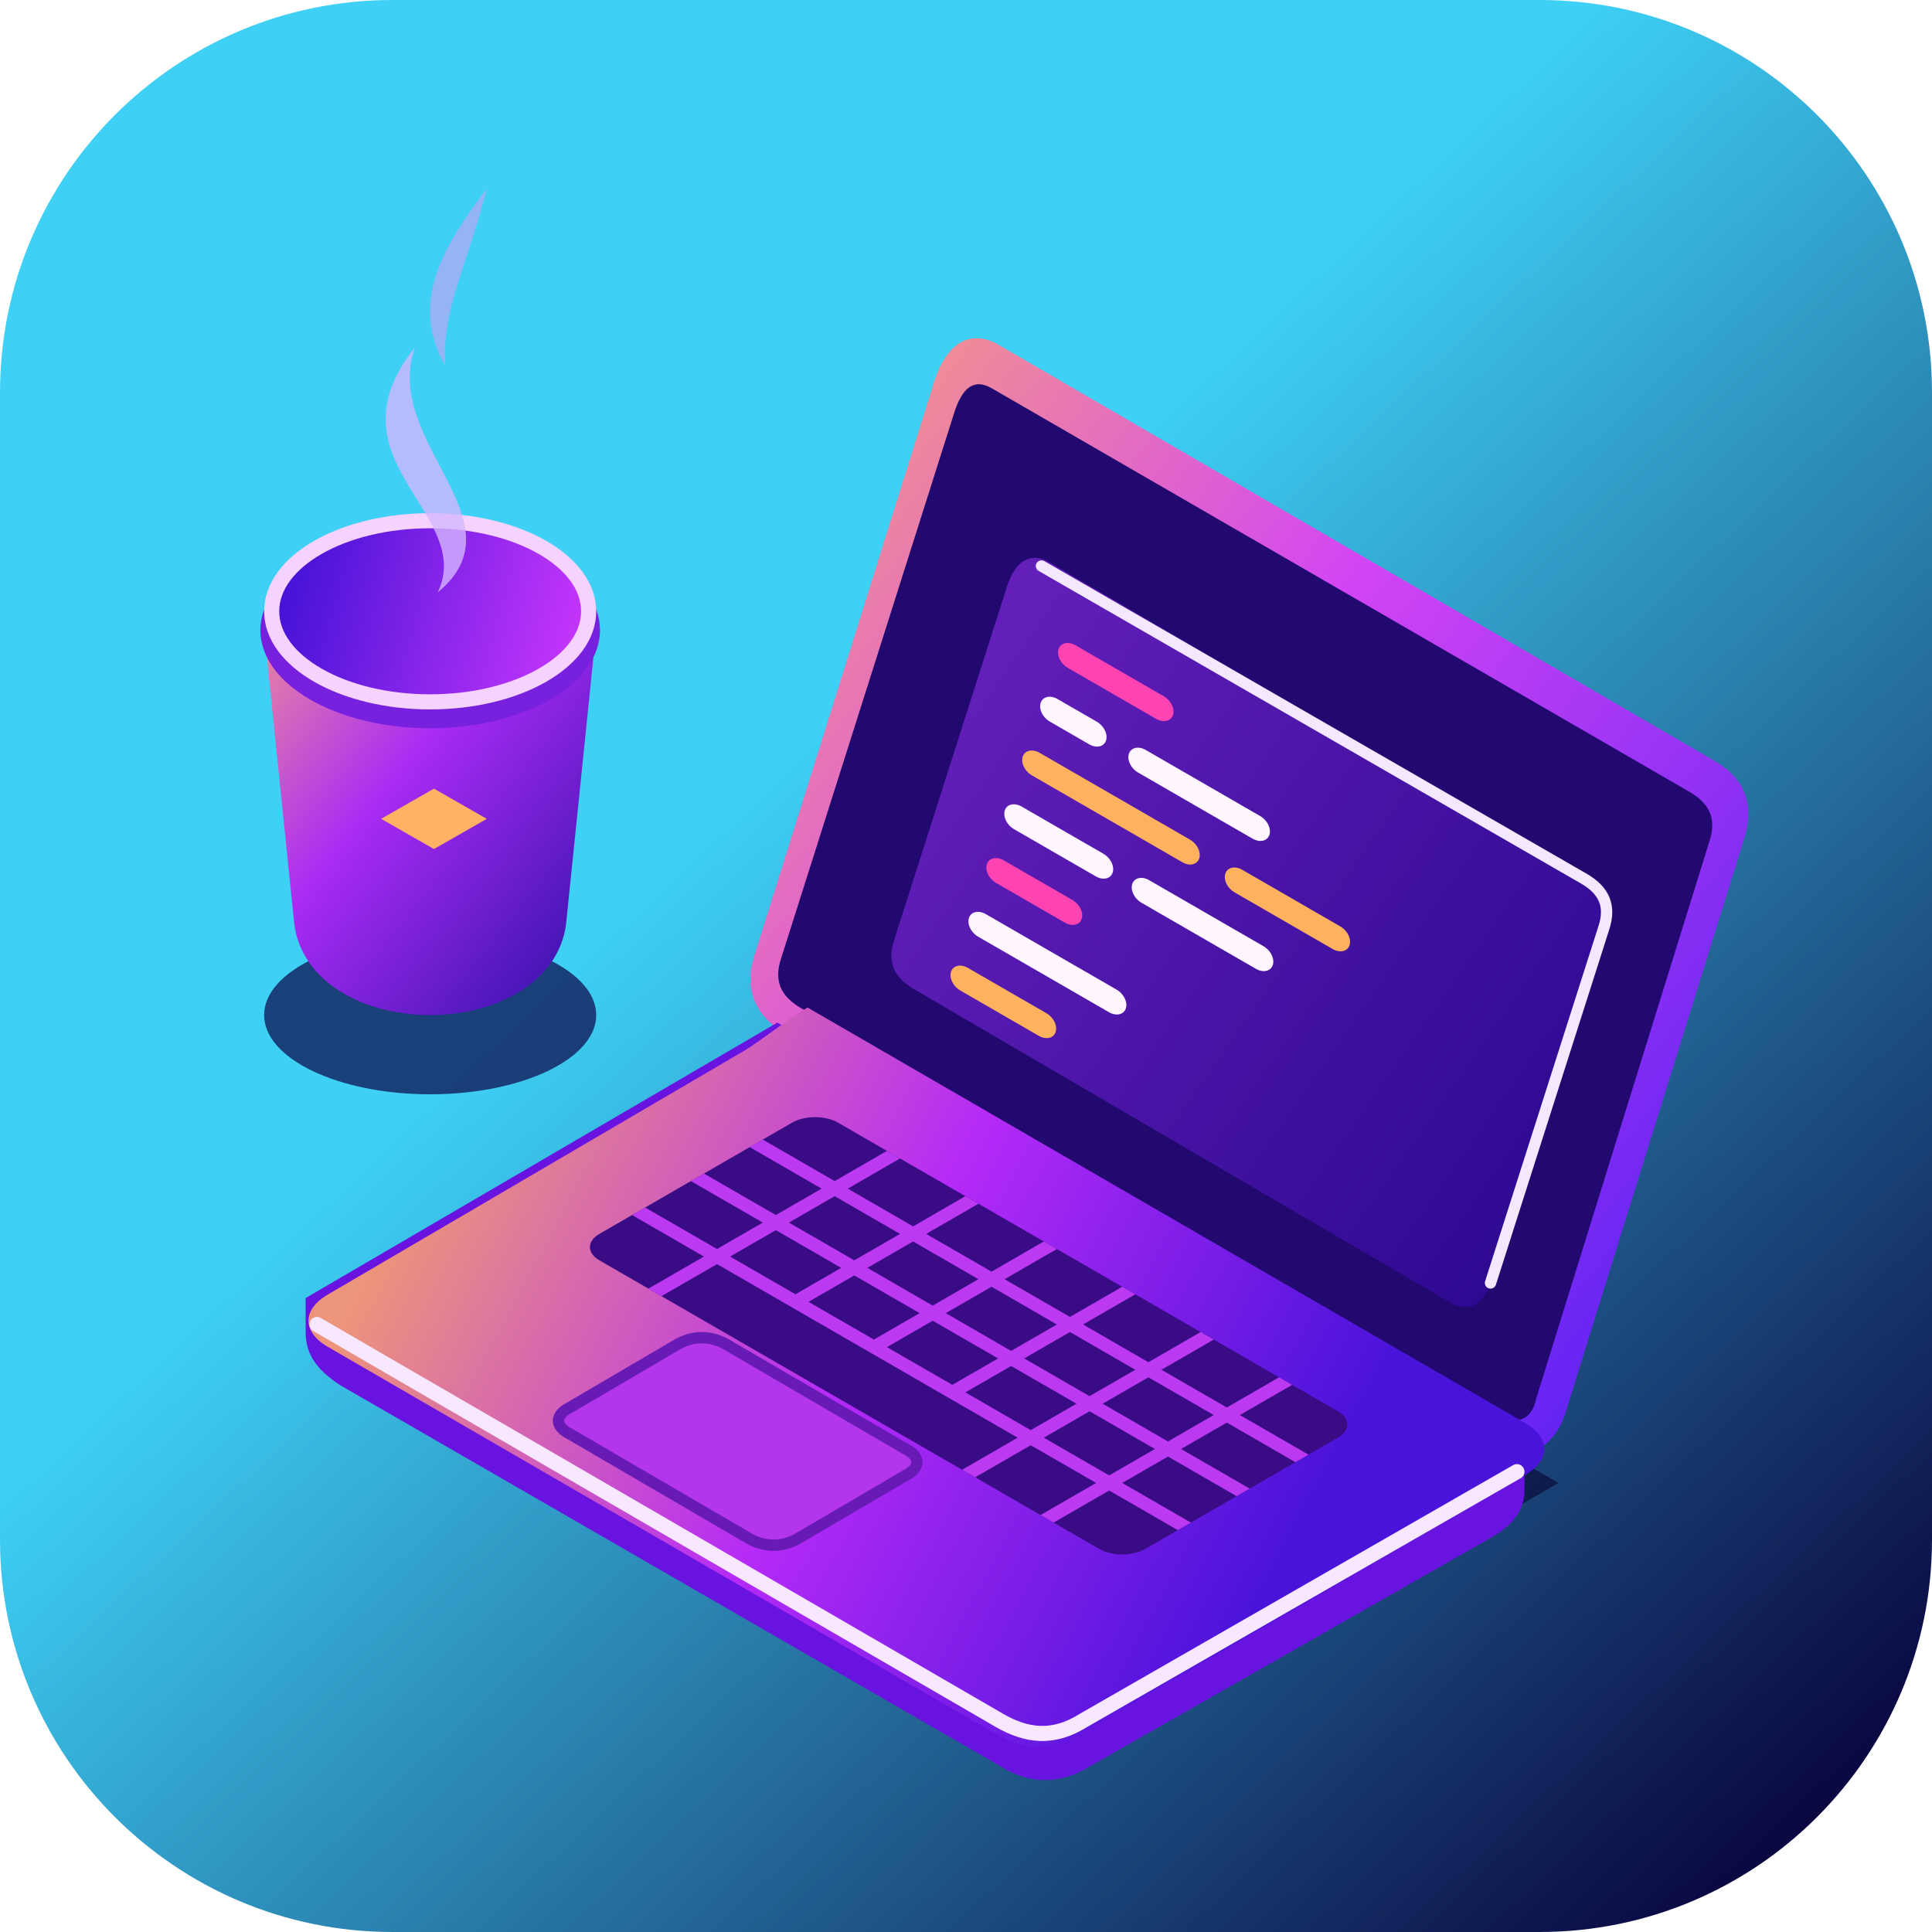
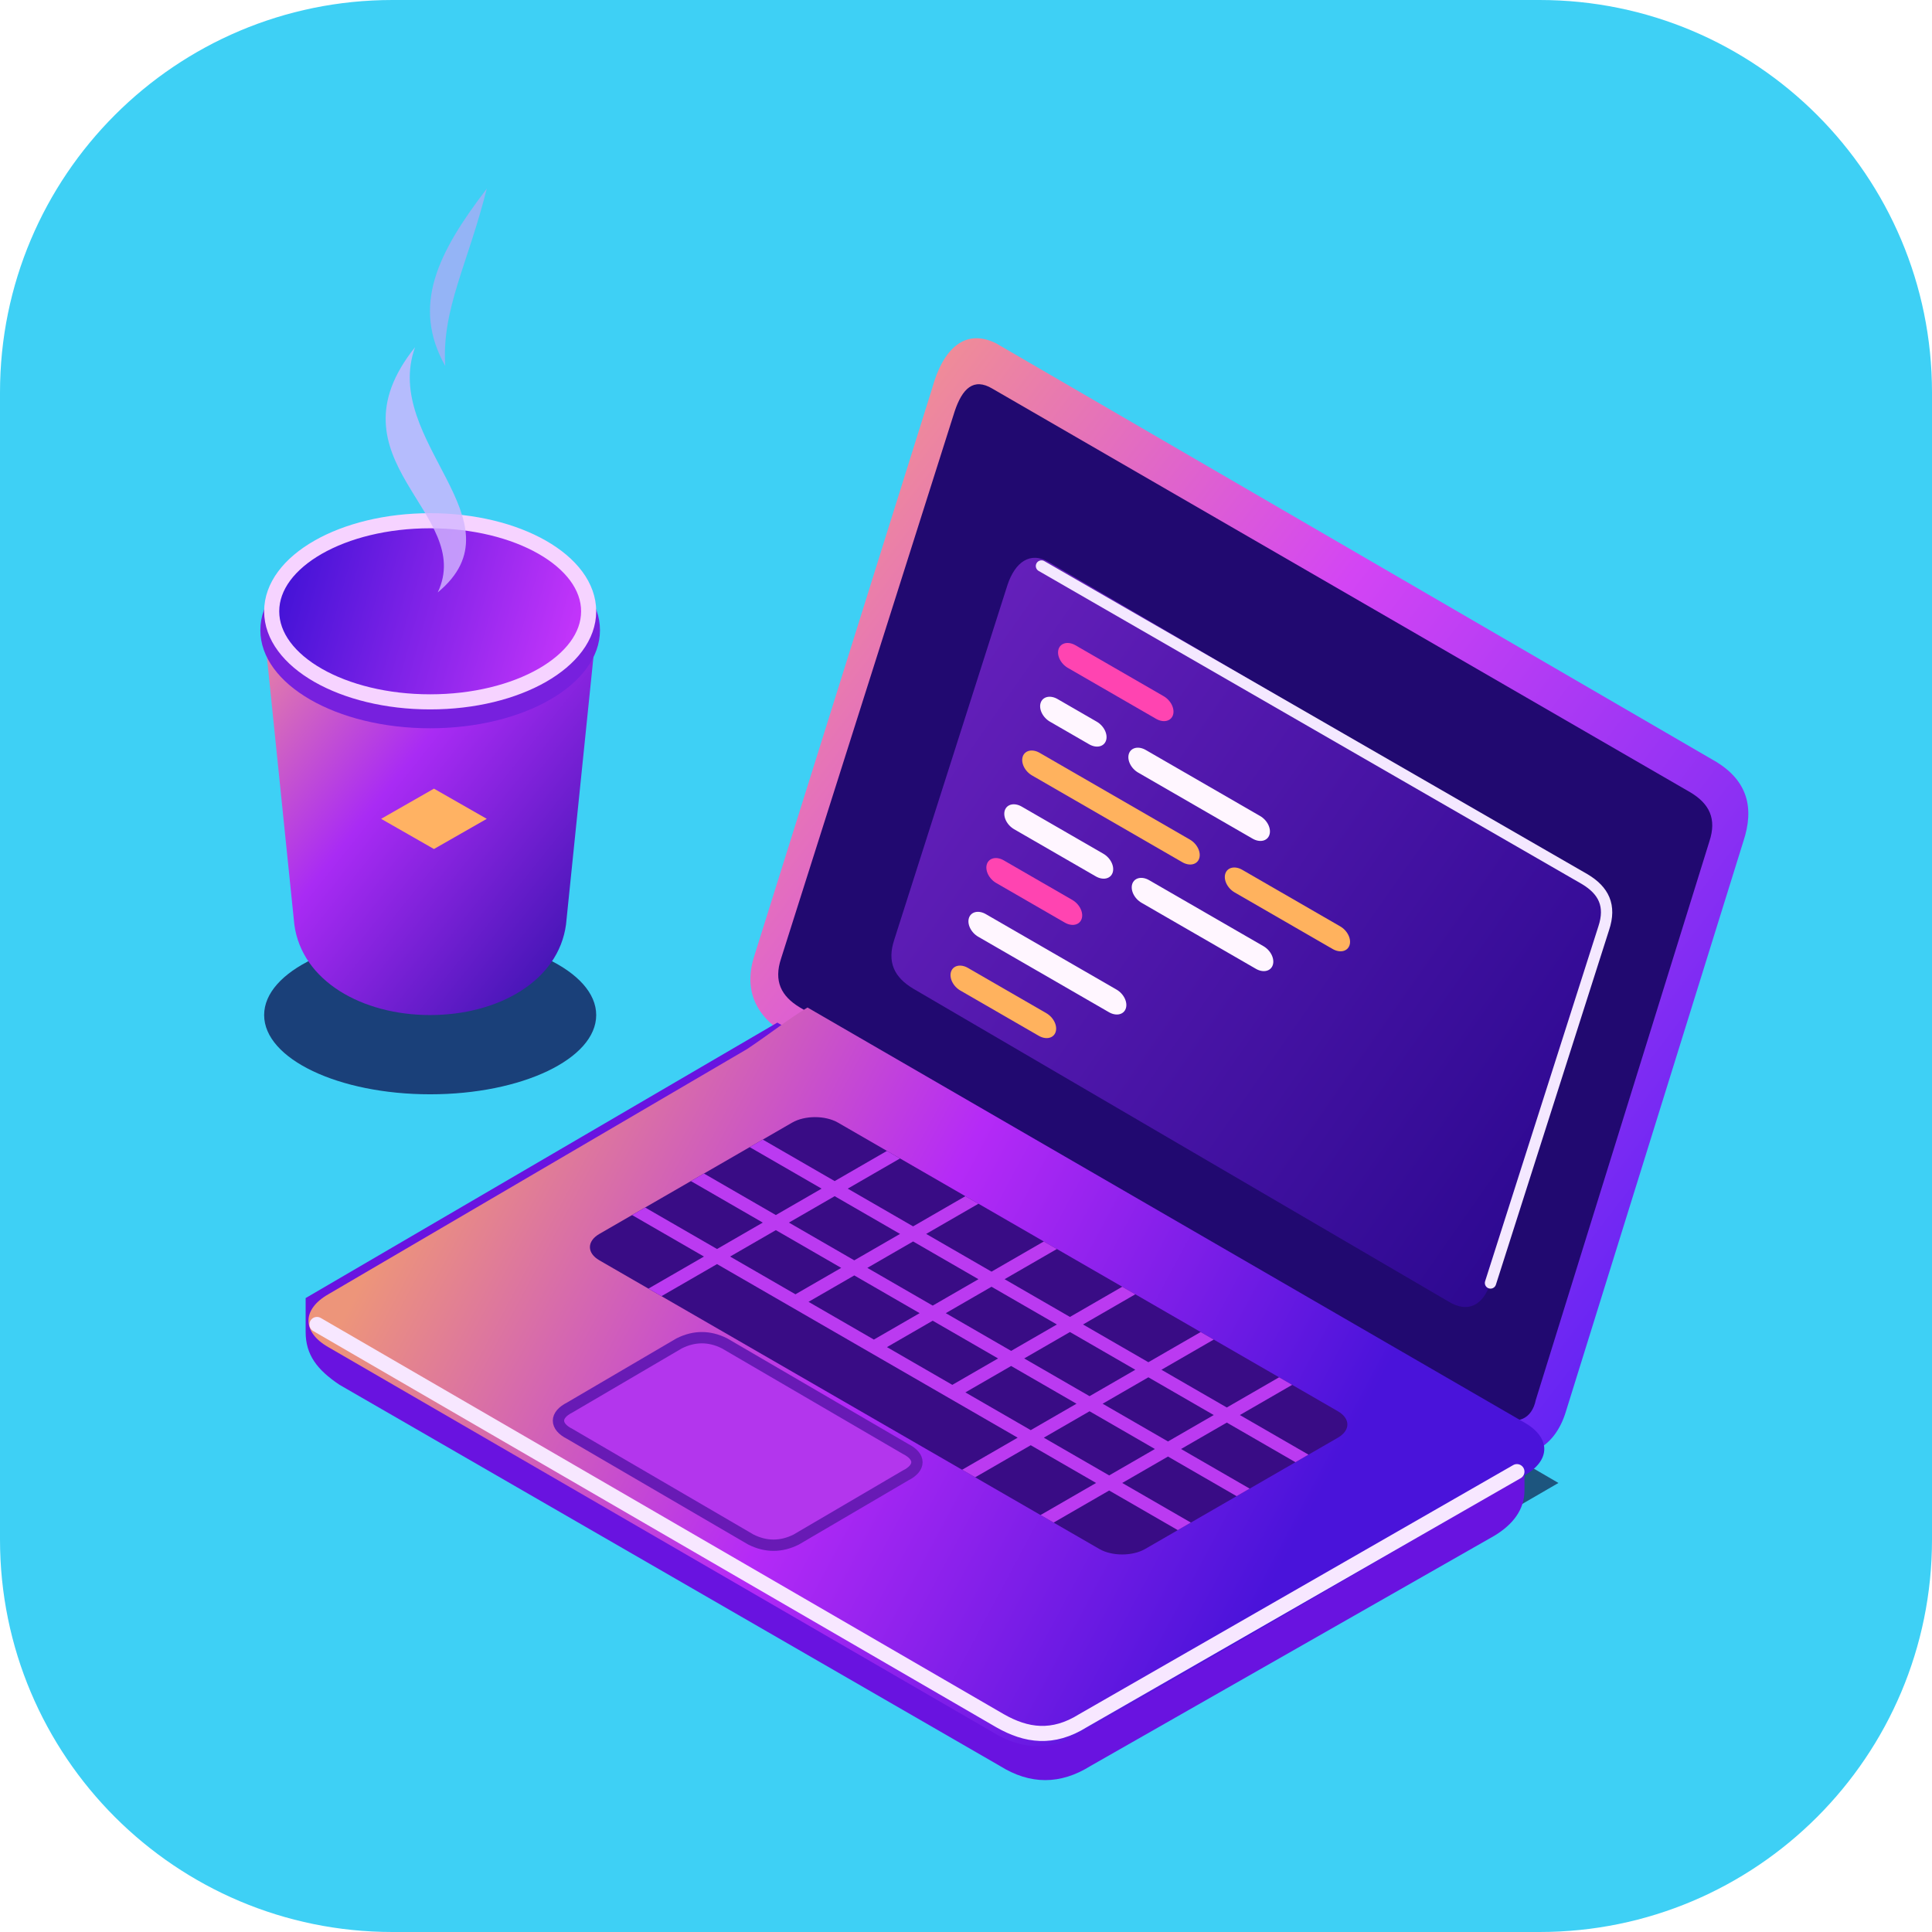
<svg xmlns="http://www.w3.org/2000/svg" viewBox="0 0 512 512" fill="none" version="1.1" id="svg32">
  <defs id="defs15">
    <linearGradient id="background" x1="24" y1="16" x2="474" y2="496" gradientUnits="userSpaceOnUse">
-       <stop stop-color="#3509b5" id="stop1" offset="0.397" style="stop-color:#3ed0f5;stop-opacity:1;" />
+       <stop stop-color="#3509b5" id="stop1" offset="1" style="stop-color:#3ed0f5;stop-opacity:1;" />
      <stop offset="1" stop-color="#09043e" id="stop2" />
    </linearGradient>
    <linearGradient id="edge" x1="140" y1="127" x2="452" y2="366" gradientUnits="userSpaceOnUse">
      <stop stop-color="#ffb365" id="stop3" />
      <stop offset=".48" stop-color="#d345f4" id="stop4" />
      <stop offset="1" stop-color="#5720f3" id="stop5" />
    </linearGradient>
    <linearGradient id="screen" x1="235" y1="173" x2="435" y2="313" gradientUnits="userSpaceOnUse">
      <stop stop-color="#6821bd" id="stop6" />
      <stop offset="1" stop-color="#29078e" id="stop7" />
    </linearGradient>
    <linearGradient id="base" x1="116" y1="302" x2="337" y2="420" gradientUnits="userSpaceOnUse">
      <stop stop-color="#ed957a" id="stop8" />
      <stop offset=".5" stop-color="#b52af7" id="stop9" />
      <stop offset="1" stop-color="#4a13da" id="stop10" />
    </linearGradient>
    <linearGradient id="cup" x1="68" y1="167" x2="161" y2="241" gradientUnits="userSpaceOnUse">
      <stop stop-color="#ec8a9e" id="stop11" />
      <stop offset=".45" stop-color="#a92bf4" id="stop12" />
      <stop offset="1" stop-color="#4415b5" id="stop13" />
    </linearGradient>
    <linearGradient id="coffee" x1="76" y1="153" x2="152" y2="174" gradientUnits="userSpaceOnUse">
      <stop stop-color="#4513d7" id="stop14" />
      <stop offset="1" stop-color="#c535fb" id="stop15" />
    </linearGradient>
  </defs>
  <rect width="512" height="512" rx="104" fill="url(#background)" id="rect15" />
  <ellipse cx="114" cy="269" rx="44" ry="21" fill="#0b0344" opacity=".7" id="ellipse15" />
  <path d="m70 167 8 78c2 15 18 24 36 24s34-9 36-24l8-78Z" fill="url(#cup)" id="path15" />
  <ellipse cx="114" cy="167" rx="45" ry="26" fill="#7720de" id="ellipse16" />
  <ellipse cx="114" cy="162" rx="42" ry="24" fill="url(#coffee)" stroke="#f6d3ff" stroke-width="4" id="ellipse17" />
  <path d="M116 157c23-19-15-40-6-65-24 30 16 44 6 65Z" fill="#d3b7ff" opacity=".8" id="path17" />
  <path d="M118 97c-9-16-2-30 11-47-5 20-12 32-11 47Z" fill="#c2a4f6" opacity=".65" id="path18" />
  <path d="m101 217 14 8 14-8-14-8Z" fill="#ffb263" id="path19" />
  <path d="m92 358 190 111 131-76-194-113Z" fill="#07032f" opacity=".6" id="path20" />
  <path d="m264 91 191 111c8 5 10 12 7 21l-47 151c-3 10-11 14-19 9L208 274c-8-5-11-12-8-21l47-150c3-11 9-16 17-12Z" fill="url(#edge)" id="path21" />
  <path d="m263 103 185 107c5 3 7 7 5 13l-46 148c-1 5-5 7-10 4L212 267c-5-3-7-7-5-13l46-145c2-6 5-9 10-6Z" fill="#210970" id="path22" />
  <path d="m278 149 142 83c5 3 7 7 5 13l-30 95c-2 6-6 8-11 5l-142-83c-5-3-7-7-5-13l30-94c2-6 6-9 11-6Z" fill="url(#screen)" id="path23" />
  <path d="m276 150 144 83c5 3 7 7 5 13l-30 94" stroke="#f4e8ff" stroke-width="3" stroke-linecap="round" id="path24" />
  <g transform="matrix(.866 .5 -.25 .75 284 174)" stroke-width="8" stroke-linecap="round" id="g27">
    <path d="M0 0h27M0 76h21" stroke="#ff44b1" id="path25" />
    <path d="M0 19h12m15 0h35M0 57h25m14 0h35M0 95h40" stroke="#fff6ff" id="path26" />
    <path d="M0 38h46m16 0h30M0 114h24" stroke="#ffb25e" id="path27" />
  </g>
  <path d="m206 271 198 114v10c0 5-3 9-8 12l-107 61c-8 5-16 5-24 0L90 367c-6-4-9-8-9-14v-9Z" fill="#6913e0" id="path28" />
  <path d="m214 267 190 110c7 4 7 10 0 14l-117 68c-8 5-16 5-24 0L87 357c-7-4-7-10 0-14l111-65c6-4 11-8 16-11Z" fill="url(#base)" id="path29" />
  <path d="m84 351 181 105c7 4 14 5 22 0l115-66" stroke="#f7e7ff" stroke-width="4" stroke-linecap="round" id="path30" />
  <g transform="matrix(.866 .5 -.866 .5 216 294)" id="g31">
    <rect width="167" height="73" rx="7" fill="#390c85" id="rect30" />
    <path d="M0 18h167M0 36h167M0 54h167M24 0v54M48 0v54M72 0v54M96 0v54M120 0v73M144 0v73M24 54v19" stroke="#bb3af1" stroke-width="4" id="path31" />
  </g>
  <path d="m192 356 48 28c4 2 4 5 0 7l-29 17c-4 2-8 2-12 0l-48-28c-4-2-4-5 0-7l29-17c4-2 8-2 12 0Z" fill="#b336ed" stroke="#681ab5" stroke-width="3" id="path32" />
</svg>
